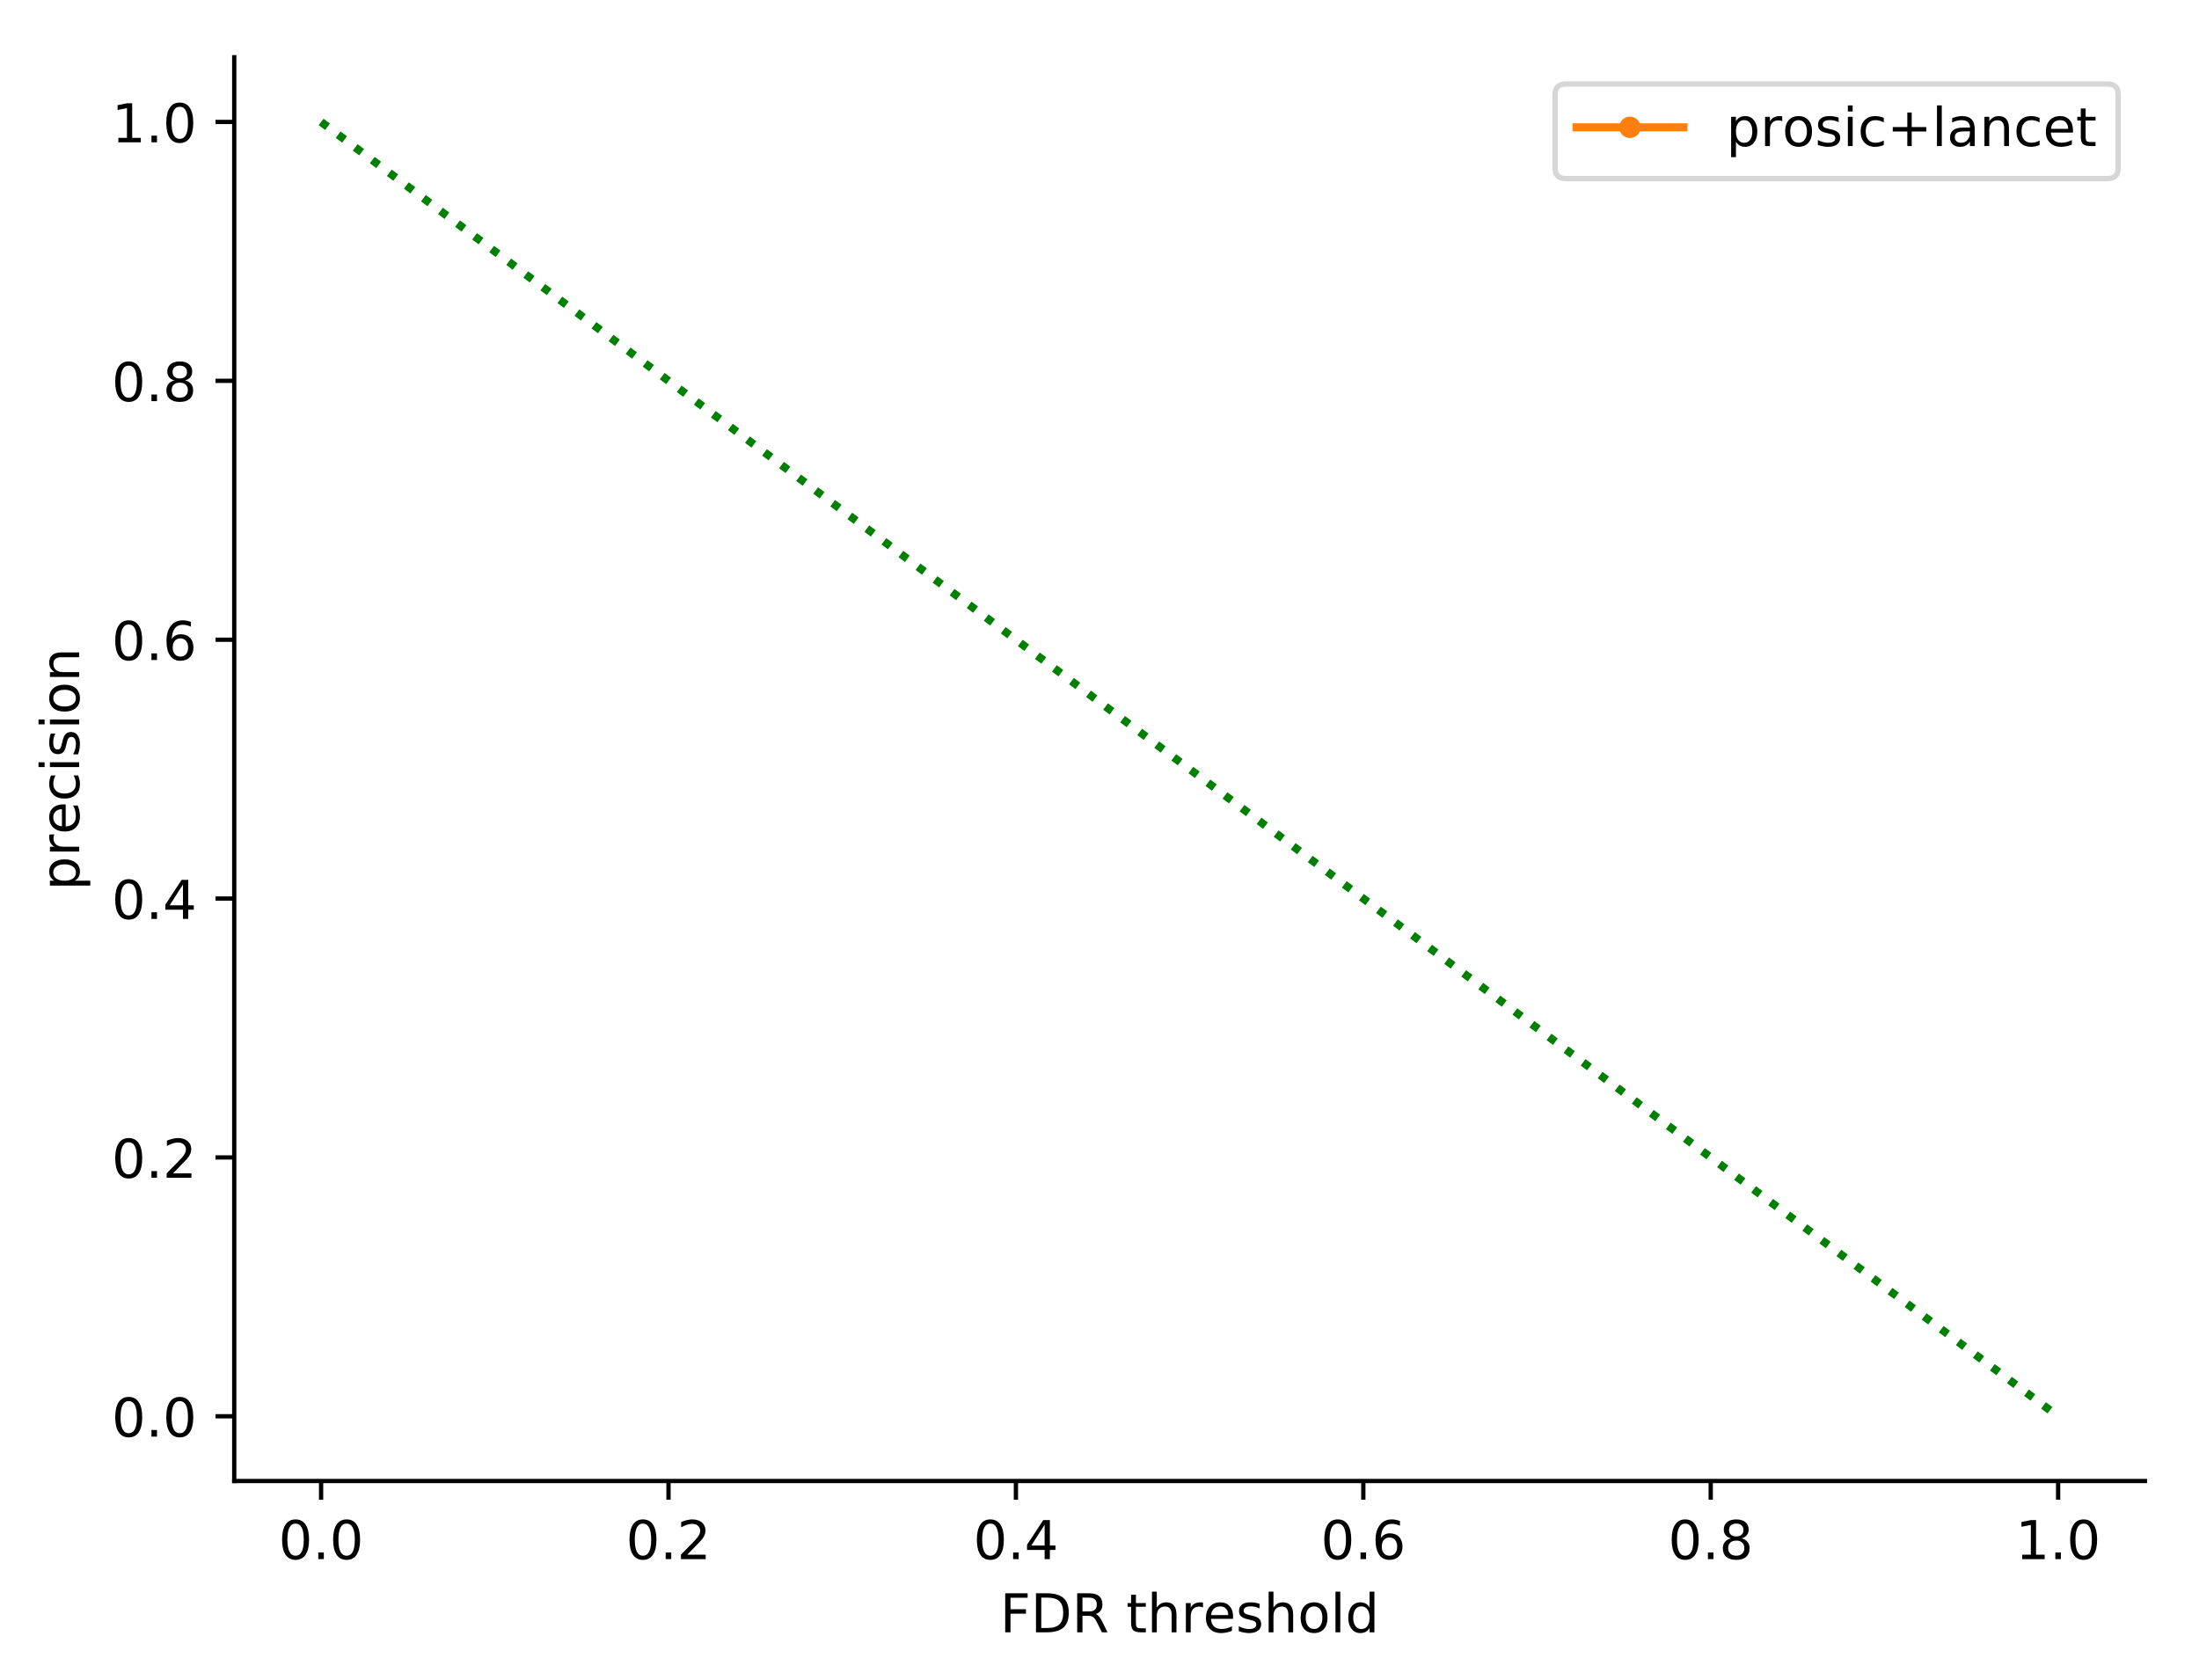
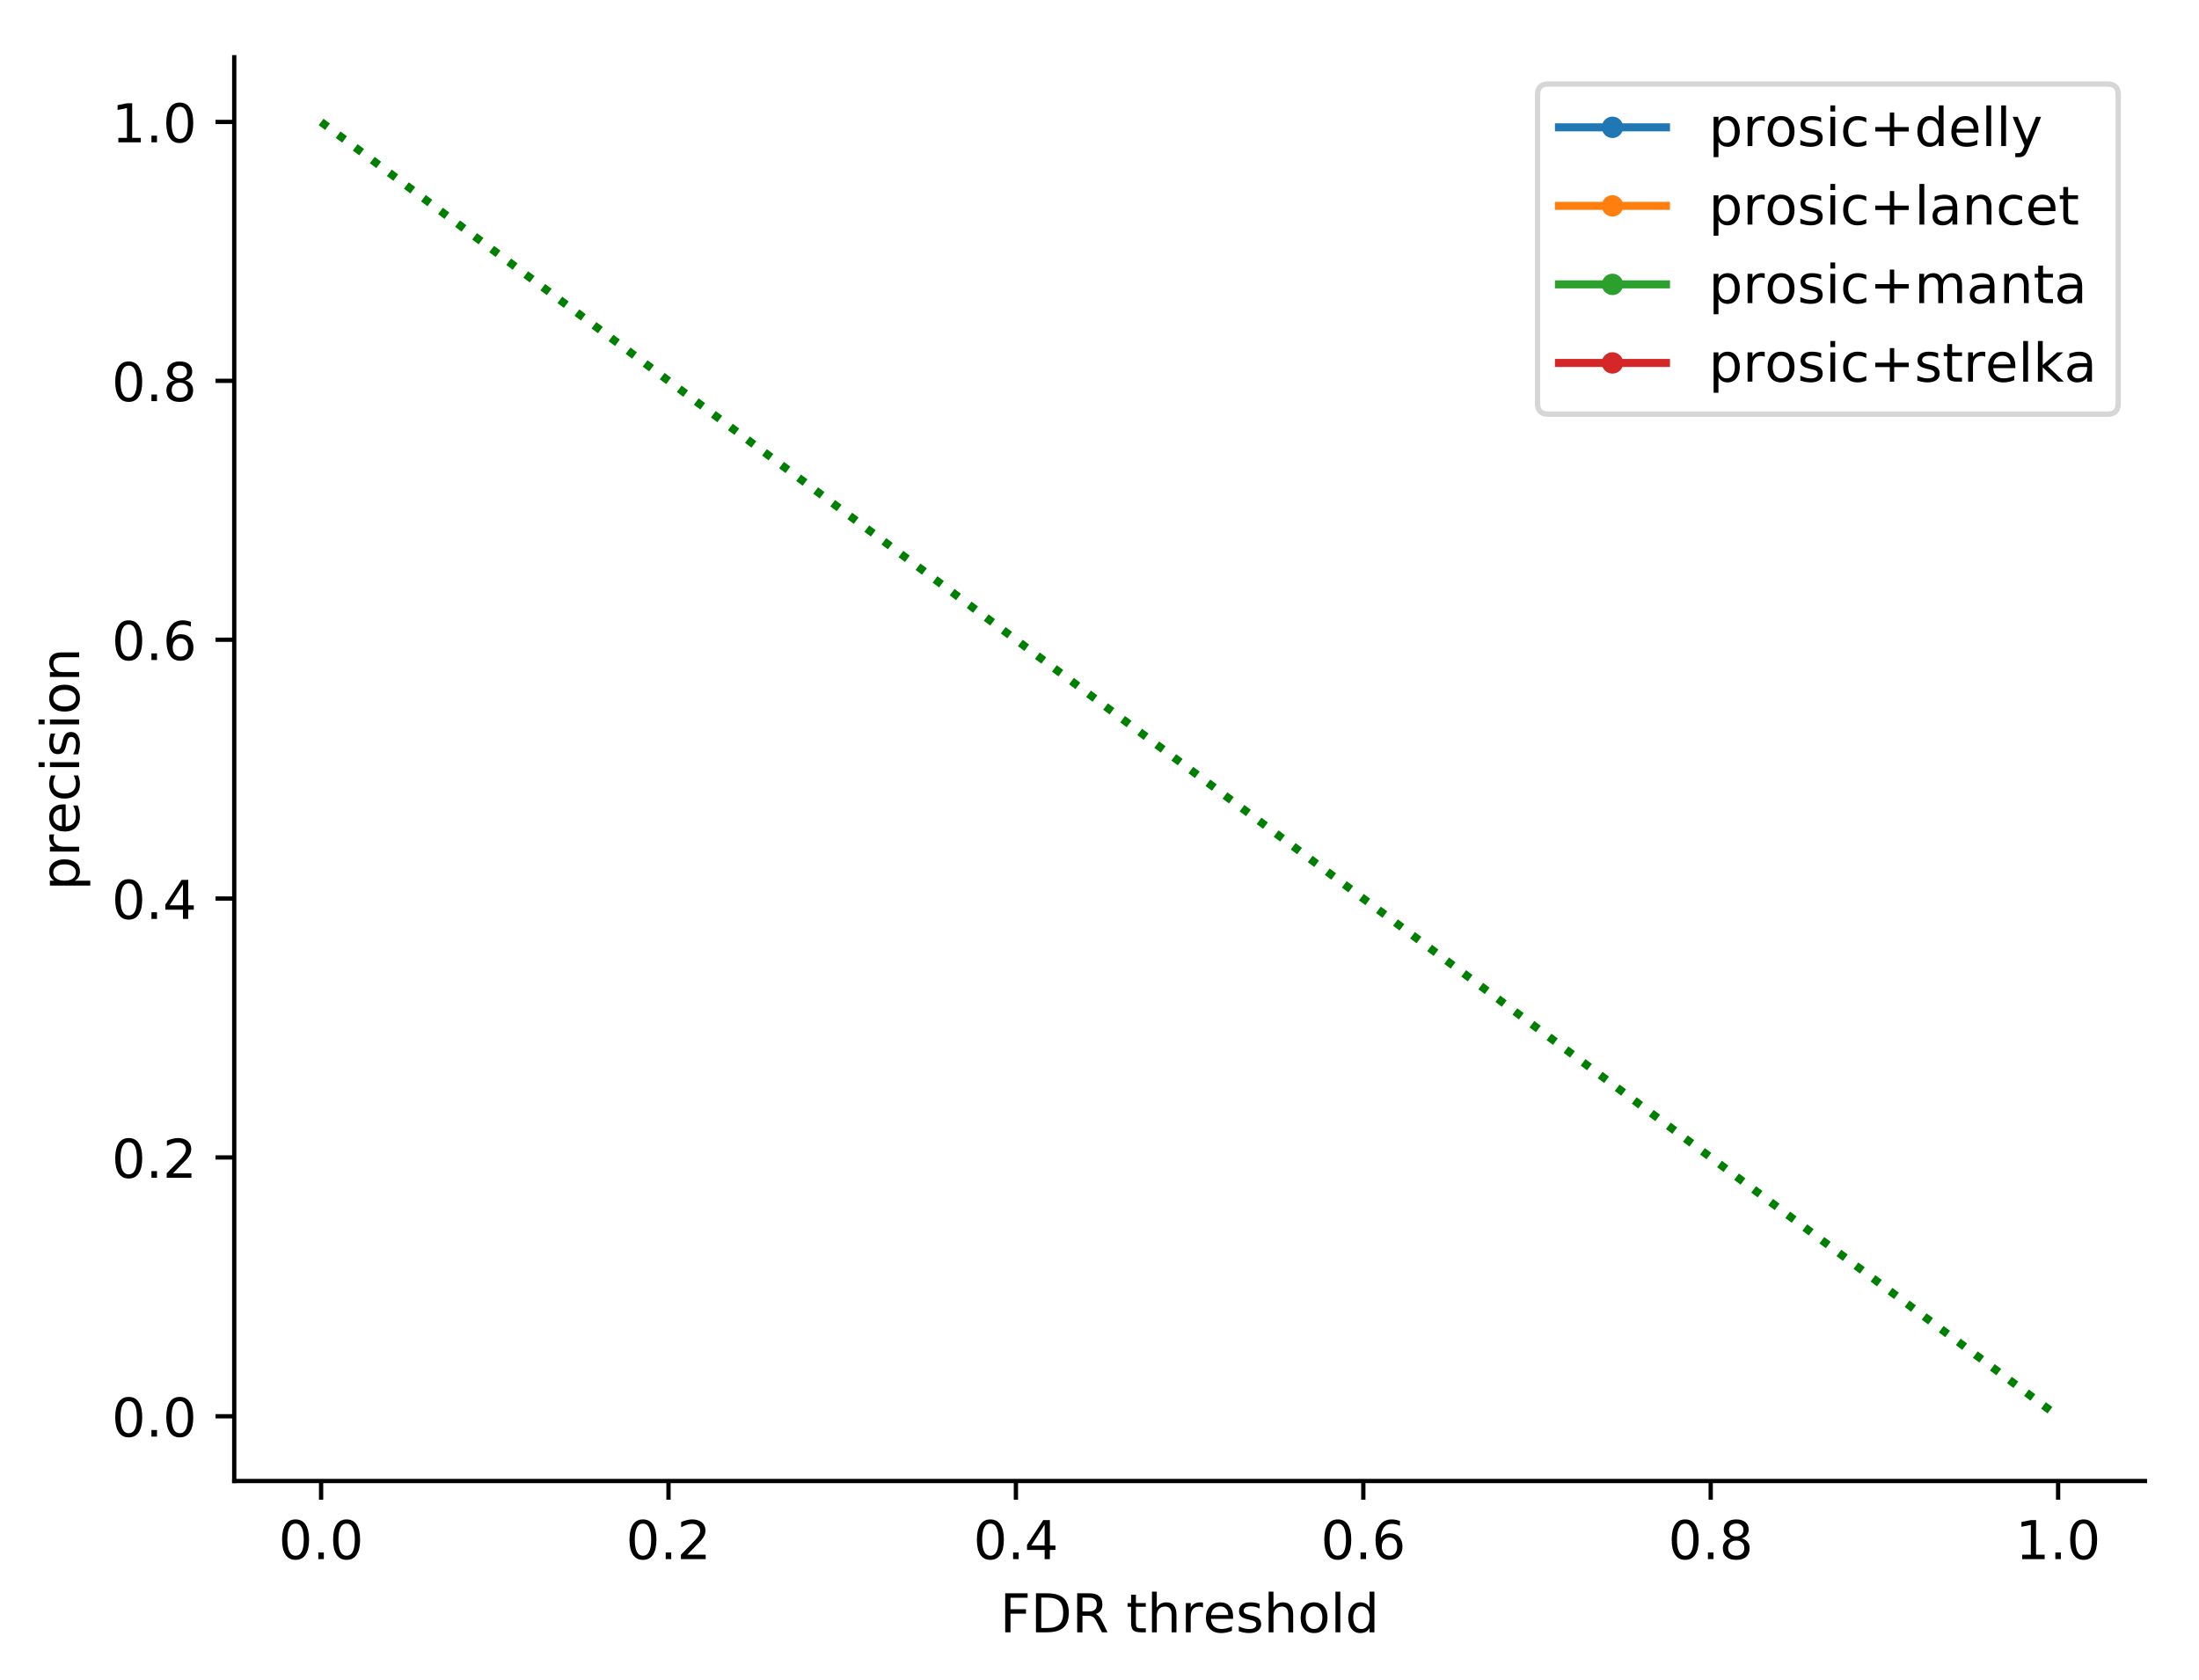
<svg xmlns="http://www.w3.org/2000/svg" xmlns:xlink="http://www.w3.org/1999/xlink" height="314pt" version="1.1" viewBox="0 0 411 314" width="411pt">
  <defs>
    <style type="text/css">
*{stroke-linecap:butt;stroke-linejoin:round;}
  </style>
  </defs>
  <g id="figure_1">
    <g id="patch_1">
      <path d="M 0 314.368  L 411.601 314.368  L 411.601 0  L 0 0  z " style="fill:#ffffff;" />
    </g>
    <g id="axes_1">
      <g id="patch_2">
        <path d="M 43.781 276.812  L 400.901 276.812  L 400.901 10.7  L 43.781 10.7  z " style="fill:#ffffff;" />
      </g>
      <g id="matplotlib.axis_1">
        <g id="xtick_1">
          <g id="line2d_1">
            <defs>
-               <path d="M 0 0  L 0 3.5  " id="m5f01ba1cd8" style="stroke:#000000;stroke-width:0.8;" />
-             </defs>
-             <g>
-               <use style="stroke:#000000;stroke-width:0.8;" x="60.014" xlink:href="#m5f01ba1cd8" y="276.812" />
+               <path d="M 0 0  L 0 3.5  " id="m1e2fd67220" style="stroke:#000000;stroke-width:0.8;" />
+             </defs>
+             <g>
+               <use style="stroke:#000000;stroke-width:0.8;" x="60.014" xlink:href="#m1e2fd67220" y="276.812" />
            </g>
          </g>
          <g id="text_1">
            <defs>
              <path d="M 31.781 66.406  Q 24.172 66.406 20.328 58.906  Q 16.5 51.422 16.5 36.375  Q 16.5 21.391 20.328 13.891  Q 24.172 6.391 31.781 6.391  Q 39.453 6.391 43.281 13.891  Q 47.125 21.391 47.125 36.375  Q 47.125 51.422 43.281 58.906  Q 39.453 66.406 31.781 66.406  z M 31.781 74.219  Q 44.047 74.219 50.516 64.516  Q 56.984 54.828 56.984 36.375  Q 56.984 17.969 50.516 8.266  Q 44.047 -1.422 31.781 -1.422  Q 19.531 -1.422 13.062 8.266  Q 6.594 17.969 6.594 36.375  Q 6.594 54.828 13.062 64.516  Q 19.531 74.219 31.781 74.219  z " id="DejaVuSans-30" />
              <path d="M 10.688 12.406  L 21 12.406  L 21 0  L 10.688 0  z " id="DejaVuSans-2e" />
            </defs>
            <g transform="translate(52.06242 291.4104)scale(0.1 -0.1)">
              <use xlink:href="#DejaVuSans-30" />
              <use x="63.623" xlink:href="#DejaVuSans-2e" />
              <use x="95.41" xlink:href="#DejaVuSans-30" />
            </g>
          </g>
        </g>
        <g id="xtick_2">
          <g id="line2d_2">
            <g>
-               <use style="stroke:#000000;stroke-width:0.8;" x="124.945" xlink:href="#m5f01ba1cd8" y="276.812" />
+               <use style="stroke:#000000;stroke-width:0.8;" x="124.945" xlink:href="#m1e2fd67220" y="276.812" />
            </g>
          </g>
          <g id="text_2">
            <defs>
              <path d="M 19.188 8.297  L 53.609 8.297  L 53.609 0  L 7.328 0  L 7.328 8.297  Q 12.938 14.109 22.625 23.891  Q 32.328 33.688 34.812 36.531  Q 39.547 41.844 41.422 45.531  Q 43.312 49.219 43.312 52.781  Q 43.312 58.594 39.234 62.25  Q 35.156 65.922 28.609 65.922  Q 23.969 65.922 18.812 64.312  Q 13.672 62.703 7.812 59.422  L 7.812 69.391  Q 13.766 71.781 18.938 73  Q 24.125 74.219 28.422 74.219  Q 39.75 74.219 46.484 68.547  Q 53.219 62.891 53.219 53.422  Q 53.219 48.922 51.531 44.891  Q 49.859 40.875 45.406 35.406  Q 44.188 33.984 37.641 27.219  Q 31.109 20.453 19.188 8.297  z " id="DejaVuSans-32" />
            </defs>
            <g transform="translate(116.9933 291.4104)scale(0.1 -0.1)">
              <use xlink:href="#DejaVuSans-30" />
              <use x="63.623" xlink:href="#DejaVuSans-2e" />
              <use x="95.41" xlink:href="#DejaVuSans-32" />
            </g>
          </g>
        </g>
        <g id="xtick_3">
          <g id="line2d_3">
            <g>
-               <use style="stroke:#000000;stroke-width:0.8;" x="189.876" xlink:href="#m5f01ba1cd8" y="276.812" />
+               <use style="stroke:#000000;stroke-width:0.8;" x="189.876" xlink:href="#m1e2fd67220" y="276.812" />
            </g>
          </g>
          <g id="text_3">
            <defs>
              <path d="M 37.797 64.312  L 12.891 25.391  L 37.797 25.391  z M 35.203 72.906  L 47.609 72.906  L 47.609 25.391  L 58.016 25.391  L 58.016 17.188  L 47.609 17.188  L 47.609 0  L 37.797 0  L 37.797 17.188  L 4.891 17.188  L 4.891 26.703  z " id="DejaVuSans-34" />
            </defs>
            <g transform="translate(181.9242 291.4104)scale(0.1 -0.1)">
              <use xlink:href="#DejaVuSans-30" />
              <use x="63.623" xlink:href="#DejaVuSans-2e" />
              <use x="95.41" xlink:href="#DejaVuSans-34" />
            </g>
          </g>
        </g>
        <g id="xtick_4">
          <g id="line2d_4">
            <g>
-               <use style="stroke:#000000;stroke-width:0.8;" x="254.807" xlink:href="#m5f01ba1cd8" y="276.812" />
+               <use style="stroke:#000000;stroke-width:0.8;" x="254.807" xlink:href="#m1e2fd67220" y="276.812" />
            </g>
          </g>
          <g id="text_4">
            <defs>
              <path d="M 33.016 40.375  Q 26.375 40.375 22.484 35.828  Q 18.609 31.297 18.609 23.391  Q 18.609 15.531 22.484 10.953  Q 26.375 6.391 33.016 6.391  Q 39.656 6.391 43.531 10.953  Q 47.406 15.531 47.406 23.391  Q 47.406 31.297 43.531 35.828  Q 39.656 40.375 33.016 40.375  z M 52.594 71.297  L 52.594 62.312  Q 48.875 64.062 45.094 64.984  Q 41.312 65.922 37.594 65.922  Q 27.828 65.922 22.672 59.328  Q 17.531 52.734 16.797 39.406  Q 19.672 43.656 24.016 45.922  Q 28.375 48.188 33.594 48.188  Q 44.578 48.188 50.953 41.516  Q 57.328 34.859 57.328 23.391  Q 57.328 12.156 50.688 5.359  Q 44.047 -1.422 33.016 -1.422  Q 20.359 -1.422 13.672 8.266  Q 6.984 17.969 6.984 36.375  Q 6.984 53.656 15.188 63.938  Q 23.391 74.219 37.203 74.219  Q 40.922 74.219 44.703 73.484  Q 48.484 72.75 52.594 71.297  z " id="DejaVuSans-36" />
            </defs>
            <g transform="translate(246.8551 291.4104)scale(0.1 -0.1)">
              <use xlink:href="#DejaVuSans-30" />
              <use x="63.623" xlink:href="#DejaVuSans-2e" />
              <use x="95.41" xlink:href="#DejaVuSans-36" />
            </g>
          </g>
        </g>
        <g id="xtick_5">
          <g id="line2d_5">
            <g>
-               <use style="stroke:#000000;stroke-width:0.8;" x="319.738" xlink:href="#m5f01ba1cd8" y="276.812" />
+               <use style="stroke:#000000;stroke-width:0.8;" x="319.738" xlink:href="#m1e2fd67220" y="276.812" />
            </g>
          </g>
          <g id="text_5">
            <defs>
              <path d="M 31.781 34.625  Q 24.75 34.625 20.719 30.859  Q 16.703 27.094 16.703 20.516  Q 16.703 13.922 20.719 10.156  Q 24.75 6.391 31.781 6.391  Q 38.812 6.391 42.859 10.172  Q 46.922 13.969 46.922 20.516  Q 46.922 27.094 42.891 30.859  Q 38.875 34.625 31.781 34.625  z M 21.922 38.812  Q 15.578 40.375 12.031 44.719  Q 8.5 49.078 8.5 55.328  Q 8.5 64.062 14.719 69.141  Q 20.953 74.219 31.781 74.219  Q 42.672 74.219 48.875 69.141  Q 55.078 64.062 55.078 55.328  Q 55.078 49.078 51.531 44.719  Q 48 40.375 41.703 38.812  Q 48.828 37.156 52.797 32.312  Q 56.781 27.484 56.781 20.516  Q 56.781 9.906 50.312 4.234  Q 43.844 -1.422 31.781 -1.422  Q 19.734 -1.422 13.25 4.234  Q 6.781 9.906 6.781 20.516  Q 6.781 27.484 10.781 32.312  Q 14.797 37.156 21.922 38.812  z M 18.312 54.391  Q 18.312 48.734 21.844 45.562  Q 25.391 42.391 31.781 42.391  Q 38.141 42.391 41.719 45.562  Q 45.312 48.734 45.312 54.391  Q 45.312 60.062 41.719 63.234  Q 38.141 66.406 31.781 66.406  Q 25.391 66.406 21.844 63.234  Q 18.312 60.062 18.312 54.391  z " id="DejaVuSans-38" />
            </defs>
            <g transform="translate(311.7861 291.4104)scale(0.1 -0.1)">
              <use xlink:href="#DejaVuSans-30" />
              <use x="63.623" xlink:href="#DejaVuSans-2e" />
              <use x="95.41" xlink:href="#DejaVuSans-38" />
            </g>
          </g>
        </g>
        <g id="xtick_6">
          <g id="line2d_6">
            <g>
-               <use style="stroke:#000000;stroke-width:0.8;" x="384.669" xlink:href="#m5f01ba1cd8" y="276.812" />
+               <use style="stroke:#000000;stroke-width:0.8;" x="384.669" xlink:href="#m1e2fd67220" y="276.812" />
            </g>
          </g>
          <g id="text_6">
            <defs>
              <path d="M 12.406 8.297  L 28.516 8.297  L 28.516 63.922  L 10.984 60.406  L 10.984 69.391  L 28.422 72.906  L 38.281 72.906  L 38.281 8.297  L 54.391 8.297  L 54.391 0  L 12.406 0  z " id="DejaVuSans-31" />
            </defs>
            <g transform="translate(376.717 291.4104)scale(0.1 -0.1)">
              <use xlink:href="#DejaVuSans-31" />
              <use x="63.623" xlink:href="#DejaVuSans-2e" />
              <use x="95.41" xlink:href="#DejaVuSans-30" />
            </g>
          </g>
        </g>
        <g id="text_7">
          <defs>
            <path d="M 9.812 72.906  L 51.703 72.906  L 51.703 64.594  L 19.672 64.594  L 19.672 43.109  L 48.578 43.109  L 48.578 34.812  L 19.672 34.812  L 19.672 0  L 9.812 0  z " id="DejaVuSans-46" />
            <path d="M 19.672 64.797  L 19.672 8.109  L 31.594 8.109  Q 46.688 8.109 53.688 14.938  Q 60.688 21.781 60.688 36.531  Q 60.688 51.172 53.688 57.984  Q 46.688 64.797 31.594 64.797  z M 9.812 72.906  L 30.078 72.906  Q 51.266 72.906 61.172 64.094  Q 71.094 55.281 71.094 36.531  Q 71.094 17.672 61.125 8.828  Q 51.172 0 30.078 0  L 9.812 0  z " id="DejaVuSans-44" />
            <path d="M 44.391 34.188  Q 47.562 33.109 50.562 29.594  Q 53.562 26.078 56.594 19.922  L 66.609 0  L 56 0  L 46.688 18.703  Q 43.062 26.031 39.672 28.422  Q 36.281 30.812 30.422 30.812  L 19.672 30.812  L 19.672 0  L 9.812 0  L 9.812 72.906  L 32.078 72.906  Q 44.578 72.906 50.734 67.672  Q 56.891 62.453 56.891 51.906  Q 56.891 45.016 53.688 40.469  Q 50.484 35.938 44.391 34.188  z M 19.672 64.797  L 19.672 38.922  L 32.078 38.922  Q 39.203 38.922 42.844 42.219  Q 46.484 45.516 46.484 51.906  Q 46.484 58.297 42.844 61.547  Q 39.203 64.797 32.078 64.797  z " id="DejaVuSans-52" />
            <path id="DejaVuSans-20" />
            <path d="M 18.312 70.219  L 18.312 54.688  L 36.812 54.688  L 36.812 47.703  L 18.312 47.703  L 18.312 18.016  Q 18.312 11.328 20.141 9.422  Q 21.969 7.516 27.594 7.516  L 36.812 7.516  L 36.812 0  L 27.594 0  Q 17.188 0 13.234 3.875  Q 9.281 7.766 9.281 18.016  L 9.281 47.703  L 2.688 47.703  L 2.688 54.688  L 9.281 54.688  L 9.281 70.219  z " id="DejaVuSans-74" />
            <path d="M 54.891 33.016  L 54.891 0  L 45.906 0  L 45.906 32.719  Q 45.906 40.484 42.875 44.328  Q 39.844 48.188 33.797 48.188  Q 26.516 48.188 22.312 43.547  Q 18.109 38.922 18.109 30.906  L 18.109 0  L 9.078 0  L 9.078 75.984  L 18.109 75.984  L 18.109 46.188  Q 21.344 51.125 25.703 53.562  Q 30.078 56 35.797 56  Q 45.219 56 50.047 50.172  Q 54.891 44.344 54.891 33.016  z " id="DejaVuSans-68" />
            <path d="M 41.109 46.297  Q 39.594 47.172 37.812 47.578  Q 36.031 48 33.891 48  Q 26.266 48 22.188 43.047  Q 18.109 38.094 18.109 28.812  L 18.109 0  L 9.078 0  L 9.078 54.688  L 18.109 54.688  L 18.109 46.188  Q 20.953 51.172 25.484 53.578  Q 30.031 56 36.531 56  Q 37.453 56 38.578 55.875  Q 39.703 55.766 41.062 55.516  z " id="DejaVuSans-72" />
            <path d="M 56.203 29.594  L 56.203 25.203  L 14.891 25.203  Q 15.484 15.922 20.484 11.062  Q 25.484 6.203 34.422 6.203  Q 39.594 6.203 44.453 7.469  Q 49.312 8.734 54.109 11.281  L 54.109 2.781  Q 49.266 0.734 44.188 -0.344  Q 39.109 -1.422 33.891 -1.422  Q 20.797 -1.422 13.156 6.188  Q 5.516 13.812 5.516 26.812  Q 5.516 40.234 12.766 48.109  Q 20.016 56 32.328 56  Q 43.359 56 49.781 48.891  Q 56.203 41.797 56.203 29.594  z M 47.219 32.234  Q 47.125 39.594 43.094 43.984  Q 39.062 48.391 32.422 48.391  Q 24.906 48.391 20.391 44.141  Q 15.875 39.891 15.188 32.172  z " id="DejaVuSans-65" />
            <path d="M 44.281 53.078  L 44.281 44.578  Q 40.484 46.531 36.375 47.5  Q 32.281 48.484 27.875 48.484  Q 21.188 48.484 17.844 46.438  Q 14.5 44.391 14.5 40.281  Q 14.5 37.156 16.891 35.375  Q 19.281 33.594 26.516 31.984  L 29.594 31.297  Q 39.156 29.25 43.188 25.516  Q 47.219 21.781 47.219 15.094  Q 47.219 7.469 41.188 3.016  Q 35.156 -1.422 24.609 -1.422  Q 20.219 -1.422 15.453 -0.562  Q 10.688 0.297 5.422 2  L 5.422 11.281  Q 10.406 8.688 15.234 7.391  Q 20.062 6.109 24.812 6.109  Q 31.156 6.109 34.562 8.281  Q 37.984 10.453 37.984 14.406  Q 37.984 18.062 35.516 20.016  Q 33.062 21.969 24.703 23.781  L 21.578 24.516  Q 13.234 26.266 9.516 29.906  Q 5.812 33.547 5.812 39.891  Q 5.812 47.609 11.281 51.797  Q 16.75 56 26.812 56  Q 31.781 56 36.172 55.266  Q 40.578 54.547 44.281 53.078  z " id="DejaVuSans-73" />
            <path d="M 30.609 48.391  Q 23.391 48.391 19.188 42.75  Q 14.984 37.109 14.984 27.297  Q 14.984 17.484 19.156 11.844  Q 23.344 6.203 30.609 6.203  Q 37.797 6.203 41.984 11.859  Q 46.188 17.531 46.188 27.297  Q 46.188 37.016 41.984 42.703  Q 37.797 48.391 30.609 48.391  z M 30.609 56  Q 42.328 56 49.016 48.375  Q 55.719 40.766 55.719 27.297  Q 55.719 13.875 49.016 6.219  Q 42.328 -1.422 30.609 -1.422  Q 18.844 -1.422 12.172 6.219  Q 5.516 13.875 5.516 27.297  Q 5.516 40.766 12.172 48.375  Q 18.844 56 30.609 56  z " id="DejaVuSans-6f" />
            <path d="M 9.422 75.984  L 18.406 75.984  L 18.406 0  L 9.422 0  z " id="DejaVuSans-6c" />
            <path d="M 45.406 46.391  L 45.406 75.984  L 54.391 75.984  L 54.391 0  L 45.406 0  L 45.406 8.203  Q 42.578 3.328 38.25 0.953  Q 33.938 -1.422 27.875 -1.422  Q 17.969 -1.422 11.734 6.484  Q 5.516 14.406 5.516 27.297  Q 5.516 40.188 11.734 48.094  Q 17.969 56 27.875 56  Q 33.938 56 38.25 53.625  Q 42.578 51.266 45.406 46.391  z M 14.797 27.297  Q 14.797 17.391 18.875 11.75  Q 22.953 6.109 30.078 6.109  Q 37.203 6.109 41.297 11.75  Q 45.406 17.391 45.406 27.297  Q 45.406 37.203 41.297 42.844  Q 37.203 48.484 30.078 48.484  Q 22.953 48.484 18.875 42.844  Q 14.797 37.203 14.797 27.297  z " id="DejaVuSans-64" />
          </defs>
          <g transform="translate(186.8967 305.0886)scale(0.1 -0.1)">
            <use xlink:href="#DejaVuSans-46" />
            <use x="57.52" xlink:href="#DejaVuSans-44" />
            <use x="134.521" xlink:href="#DejaVuSans-52" />
            <use x="204.004" xlink:href="#DejaVuSans-20" />
            <use x="235.791" xlink:href="#DejaVuSans-74" />
            <use x="275" xlink:href="#DejaVuSans-68" />
            <use x="338.379" xlink:href="#DejaVuSans-72" />
            <use x="379.461" xlink:href="#DejaVuSans-65" />
            <use x="440.984" xlink:href="#DejaVuSans-73" />
            <use x="493.084" xlink:href="#DejaVuSans-68" />
            <use x="556.463" xlink:href="#DejaVuSans-6f" />
            <use x="617.645" xlink:href="#DejaVuSans-6c" />
            <use x="645.428" xlink:href="#DejaVuSans-64" />
          </g>
        </g>
      </g>
      <g id="matplotlib.axis_2">
        <g id="ytick_1">
          <g id="line2d_7">
            <defs>
-               <path d="M 0 0  L -3.5 0  " id="m622c4360fa" style="stroke:#000000;stroke-width:0.8;" />
-             </defs>
-             <g>
-               <use style="stroke:#000000;stroke-width:0.8;" x="43.781" xlink:href="#m622c4360fa" y="264.716" />
+               <path d="M 0 0  L -3.5 0  " id="m370f822bc1" style="stroke:#000000;stroke-width:0.8;" />
+             </defs>
+             <g>
+               <use style="stroke:#000000;stroke-width:0.8;" x="43.781" xlink:href="#m370f822bc1" y="264.716" />
            </g>
          </g>
          <g id="text_8">
            <g transform="translate(20.87813 268.5152)scale(0.1 -0.1)">
              <use xlink:href="#DejaVuSans-30" />
              <use x="63.623" xlink:href="#DejaVuSans-2e" />
              <use x="95.41" xlink:href="#DejaVuSans-30" />
            </g>
          </g>
        </g>
        <g id="ytick_2">
          <g id="line2d_8">
            <g>
-               <use style="stroke:#000000;stroke-width:0.8;" x="43.781" xlink:href="#m622c4360fa" y="216.332" />
+               <use style="stroke:#000000;stroke-width:0.8;" x="43.781" xlink:href="#m370f822bc1" y="216.332" />
            </g>
          </g>
          <g id="text_9">
            <g transform="translate(20.87813 220.1312)scale(0.1 -0.1)">
              <use xlink:href="#DejaVuSans-30" />
              <use x="63.623" xlink:href="#DejaVuSans-2e" />
              <use x="95.41" xlink:href="#DejaVuSans-32" />
            </g>
          </g>
        </g>
        <g id="ytick_3">
          <g id="line2d_9">
            <g>
-               <use style="stroke:#000000;stroke-width:0.8;" x="43.781" xlink:href="#m622c4360fa" y="167.948" />
+               <use style="stroke:#000000;stroke-width:0.8;" x="43.781" xlink:href="#m370f822bc1" y="167.948" />
            </g>
          </g>
          <g id="text_10">
            <g transform="translate(20.87813 171.7472)scale(0.1 -0.1)">
              <use xlink:href="#DejaVuSans-30" />
              <use x="63.623" xlink:href="#DejaVuSans-2e" />
              <use x="95.41" xlink:href="#DejaVuSans-34" />
            </g>
          </g>
        </g>
        <g id="ytick_4">
          <g id="line2d_10">
            <g>
-               <use style="stroke:#000000;stroke-width:0.8;" x="43.781" xlink:href="#m622c4360fa" y="119.564" />
+               <use style="stroke:#000000;stroke-width:0.8;" x="43.781" xlink:href="#m370f822bc1" y="119.564" />
            </g>
          </g>
          <g id="text_11">
            <g transform="translate(20.87813 123.3632)scale(0.1 -0.1)">
              <use xlink:href="#DejaVuSans-30" />
              <use x="63.623" xlink:href="#DejaVuSans-2e" />
              <use x="95.41" xlink:href="#DejaVuSans-36" />
            </g>
          </g>
        </g>
        <g id="ytick_5">
          <g id="line2d_11">
            <g>
-               <use style="stroke:#000000;stroke-width:0.8;" x="43.781" xlink:href="#m622c4360fa" y="71.18" />
+               <use style="stroke:#000000;stroke-width:0.8;" x="43.781" xlink:href="#m370f822bc1" y="71.18" />
            </g>
          </g>
          <g id="text_12">
            <g transform="translate(20.87813 74.97922)scale(0.1 -0.1)">
              <use xlink:href="#DejaVuSans-30" />
              <use x="63.623" xlink:href="#DejaVuSans-2e" />
              <use x="95.41" xlink:href="#DejaVuSans-38" />
            </g>
          </g>
        </g>
        <g id="ytick_6">
          <g id="line2d_12">
            <g>
-               <use style="stroke:#000000;stroke-width:0.8;" x="43.781" xlink:href="#m622c4360fa" y="22.796" />
+               <use style="stroke:#000000;stroke-width:0.8;" x="43.781" xlink:href="#m370f822bc1" y="22.796" />
            </g>
          </g>
          <g id="text_13">
            <g transform="translate(20.87813 26.59522)scale(0.1 -0.1)">
              <use xlink:href="#DejaVuSans-31" />
              <use x="63.623" xlink:href="#DejaVuSans-2e" />
              <use x="95.41" xlink:href="#DejaVuSans-30" />
            </g>
          </g>
        </g>
        <g id="text_14">
          <defs>
            <path d="M 18.109 8.203  L 18.109 -20.797  L 9.078 -20.797  L 9.078 54.688  L 18.109 54.688  L 18.109 46.391  Q 20.953 51.266 25.266 53.625  Q 29.594 56 35.594 56  Q 45.562 56 51.781 48.094  Q 58.016 40.188 58.016 27.297  Q 58.016 14.406 51.781 6.484  Q 45.562 -1.422 35.594 -1.422  Q 29.594 -1.422 25.266 0.953  Q 20.953 3.328 18.109 8.203  z M 48.688 27.297  Q 48.688 37.203 44.609 42.844  Q 40.531 48.484 33.406 48.484  Q 26.266 48.484 22.188 42.844  Q 18.109 37.203 18.109 27.297  Q 18.109 17.391 22.188 11.75  Q 26.266 6.109 33.406 6.109  Q 40.531 6.109 44.609 11.75  Q 48.688 17.391 48.688 27.297  z " id="DejaVuSans-70" />
            <path d="M 48.781 52.594  L 48.781 44.188  Q 44.969 46.297 41.141 47.344  Q 37.312 48.391 33.406 48.391  Q 24.656 48.391 19.812 42.844  Q 14.984 37.312 14.984 27.297  Q 14.984 17.281 19.812 11.734  Q 24.656 6.203 33.406 6.203  Q 37.312 6.203 41.141 7.25  Q 44.969 8.297 48.781 10.406  L 48.781 2.094  Q 45.016 0.344 40.984 -0.531  Q 36.969 -1.422 32.422 -1.422  Q 20.062 -1.422 12.781 6.344  Q 5.516 14.109 5.516 27.297  Q 5.516 40.672 12.859 48.328  Q 20.219 56 33.016 56  Q 37.156 56 41.109 55.141  Q 45.062 54.297 48.781 52.594  z " id="DejaVuSans-63" />
            <path d="M 9.422 54.688  L 18.406 54.688  L 18.406 0  L 9.422 0  z M 9.422 75.984  L 18.406 75.984  L 18.406 64.594  L 9.422 64.594  z " id="DejaVuSans-69" />
            <path d="M 54.891 33.016  L 54.891 0  L 45.906 0  L 45.906 32.719  Q 45.906 40.484 42.875 44.328  Q 39.844 48.188 33.797 48.188  Q 26.516 48.188 22.312 43.547  Q 18.109 38.922 18.109 30.906  L 18.109 0  L 9.078 0  L 9.078 54.688  L 18.109 54.688  L 18.109 46.188  Q 21.344 51.125 25.703 53.562  Q 30.078 56 35.797 56  Q 45.219 56 50.047 50.172  Q 54.891 44.344 54.891 33.016  z " id="DejaVuSans-6e" />
          </defs>
          <g transform="translate(14.79844 166.4208)rotate(-90)scale(0.1 -0.1)">
            <use xlink:href="#DejaVuSans-70" />
            <use x="63.477" xlink:href="#DejaVuSans-72" />
            <use x="104.559" xlink:href="#DejaVuSans-65" />
            <use x="166.082" xlink:href="#DejaVuSans-63" />
            <use x="221.062" xlink:href="#DejaVuSans-69" />
            <use x="248.846" xlink:href="#DejaVuSans-73" />
            <use x="300.945" xlink:href="#DejaVuSans-69" />
            <use x="328.729" xlink:href="#DejaVuSans-6f" />
            <use x="389.91" xlink:href="#DejaVuSans-6e" />
          </g>
        </g>
      </g>
      <g id="line2d_13" />
-       <g id="line2d_14">
-         <path clip-path="url(#pd4cf789ef6)" d="M 60.014 22.796  L 384.669 264.716  " style="fill:none;stroke:#008000;stroke-dasharray:1.5,2.475;stroke-dashoffset:0;stroke-width:1.5;" />
+       <g id="line2d_14" />
+       <g id="line2d_15" />
+       <g id="line2d_16" />
+       <g id="line2d_17" />
+       <g id="line2d_18" />
+       <g id="line2d_19" />
+       <g id="line2d_20" />
+       <g id="line2d_21" />
+       <g id="line2d_22" />
+       <g id="line2d_23" />
+       <g id="line2d_24" />
+       <g id="line2d_25" />
+       <g id="line2d_26" />
+       <g id="line2d_27" />
+       <g id="line2d_28" />
+       <g id="line2d_29" />
+       <g id="line2d_30" />
+       <g id="line2d_31" />
+       <g id="line2d_32" />
+       <g id="line2d_33" />
+       <g id="line2d_34" />
+       <g id="line2d_35" />
+       <g id="line2d_36" />
+       <g id="line2d_37" />
+       <g id="line2d_38" />
+       <g id="line2d_39" />
+       <g id="line2d_40" />
+       <g id="line2d_41" />
+       <g id="line2d_42" />
+       <g id="line2d_43" />
+       <g id="line2d_44" />
+       <g id="line2d_45" />
+       <g id="line2d_46" />
+       <g id="line2d_47" />
+       <g id="line2d_48" />
+       <g id="line2d_49" />
+       <g id="line2d_50" />
+       <g id="line2d_51" />
+       <g id="line2d_52" />
+       <g id="line2d_53" />
+       <g id="line2d_54" />
+       <g id="line2d_55" />
+       <g id="line2d_56" />
+       <g id="line2d_57" />
+       <g id="line2d_58" />
+       <g id="line2d_59" />
+       <g id="line2d_60" />
+       <g id="line2d_61" />
+       <g id="line2d_62" />
+       <g id="line2d_63" />
+       <g id="line2d_64" />
+       <g id="line2d_65" />
+       <g id="line2d_66" />
+       <g id="line2d_67" />
+       <g id="line2d_68" />
+       <g id="line2d_69">
+         <path clip-path="url(#p0e906e00b4)" d="M 60.014 22.796  L 384.669 264.716  " style="fill:none;stroke:#008000;stroke-dasharray:1.5,2.475;stroke-dashoffset:0;stroke-width:1.5;" />
      </g>
      <g id="patch_3">
        <path d="M 43.781 276.812  L 43.781 10.7  " style="fill:none;stroke:#000000;stroke-linecap:square;stroke-linejoin:miter;stroke-width:0.8;" />
      </g>
      <g id="patch_4">
        <path d="M 43.781 276.812  L 400.901 276.812  " style="fill:none;stroke:#000000;stroke-linecap:square;stroke-linejoin:miter;stroke-width:0.8;" />
      </g>
      <g id="legend_1">
        <g id="patch_5">
-           <path d="M 292.645 33.378  L 393.901 33.378  Q 395.901 33.378 395.901 31.378  L 395.901 17.7  Q 395.901 15.7 393.901 15.7  L 292.645 15.7  Q 290.645 15.7 290.645 17.7  L 290.645 31.378  Q 290.645 33.378 292.645 33.378  z " style="fill:#ffffff;opacity:0.8;stroke:#cccccc;stroke-linejoin:miter;" />
-         </g>
-         <g id="line2d_15">
-           <path d="M 294.645 23.798  L 314.645 23.798  " style="fill:none;stroke:#ff7f0e;stroke-linecap:square;stroke-width:1.5;" />
-         </g>
-         <g id="line2d_16">
-           <defs>
-             <path d="M 0 1.5  C 0.398 1.5 0.779 1.342 1.061 1.061  C 1.342 0.779 1.5 0.398 1.5 0  C 1.5 -0.398 1.342 -0.779 1.061 -1.061  C 0.779 -1.342 0.398 -1.5 0 -1.5  C -0.398 -1.5 -0.779 -1.342 -1.061 -1.061  C -1.342 -0.779 -1.5 -0.398 -1.5 0  C -1.5 0.398 -1.342 0.779 -1.061 1.061  C -0.779 1.342 -0.398 1.5 0 1.5  z " id="medba808fe4" style="stroke:#ff7f0e;" />
+           <path d="M 289.375 77.412  L 393.901 77.412  Q 395.901 77.412 395.901 75.412  L 395.901 17.7  Q 395.901 15.7 393.901 15.7  L 289.375 15.7  Q 287.375 15.7 287.375 17.7  L 287.375 75.412  Q 287.375 77.412 289.375 77.412  z " style="fill:#ffffff;opacity:0.8;stroke:#cccccc;stroke-linejoin:miter;" />
+         </g>
+         <g id="line2d_70">
+           <path d="M 291.375 23.798  L 311.375 23.798  " style="fill:none;stroke:#1f77b4;stroke-linecap:square;stroke-width:1.5;" />
+         </g>
+         <g id="line2d_71">
+           <defs>
+             <path d="M 0 1.5  C 0.398 1.5 0.779 1.342 1.061 1.061  C 1.342 0.779 1.5 0.398 1.5 0  C 1.5 -0.398 1.342 -0.779 1.061 -1.061  C 0.779 -1.342 0.398 -1.5 0 -1.5  C -0.398 -1.5 -0.779 -1.342 -1.061 -1.061  C -1.342 -0.779 -1.5 -0.398 -1.5 0  C -1.5 0.398 -1.342 0.779 -1.061 1.061  C -0.779 1.342 -0.398 1.5 0 1.5  z " id="md5328d5452" style="stroke:#1f77b4;" />
          </defs>
          <g>
-             <use style="fill:#ff7f0e;stroke:#ff7f0e;" x="304.645" xlink:href="#medba808fe4" y="23.798" />
+             <use style="fill:#1f77b4;stroke:#1f77b4;" x="301.375" xlink:href="#md5328d5452" y="23.798" />
          </g>
        </g>
        <g id="text_15">
          <defs>
            <path d="M 46 62.703  L 46 35.5  L 73.188 35.5  L 73.188 27.203  L 46 27.203  L 46 0  L 37.797 0  L 37.797 27.203  L 10.594 27.203  L 10.594 35.5  L 37.797 35.5  L 37.797 62.703  z " id="DejaVuSans-2b" />
+             <path d="M 32.172 -5.078  Q 28.375 -14.844 24.75 -17.812  Q 21.141 -20.797 15.094 -20.797  L 7.906 -20.797  L 7.906 -13.281  L 13.188 -13.281  Q 16.891 -13.281 18.938 -11.516  Q 21 -9.766 23.484 -3.219  L 25.094 0.875  L 2.984 54.688  L 12.5 54.688  L 29.594 11.922  L 46.688 54.688  L 56.203 54.688  z " id="DejaVuSans-79" />
+           </defs>
+           <g transform="translate(319.3747 27.29844)scale(0.1 -0.1)">
+             <use xlink:href="#DejaVuSans-70" />
+             <use x="63.477" xlink:href="#DejaVuSans-72" />
+             <use x="104.559" xlink:href="#DejaVuSans-6f" />
+             <use x="165.74" xlink:href="#DejaVuSans-73" />
+             <use x="217.84" xlink:href="#DejaVuSans-69" />
+             <use x="245.623" xlink:href="#DejaVuSans-63" />
+             <use x="300.604" xlink:href="#DejaVuSans-2b" />
+             <use x="384.393" xlink:href="#DejaVuSans-64" />
+             <use x="447.869" xlink:href="#DejaVuSans-65" />
+             <use x="509.393" xlink:href="#DejaVuSans-6c" />
+             <use x="537.176" xlink:href="#DejaVuSans-6c" />
+             <use x="564.959" xlink:href="#DejaVuSans-79" />
+           </g>
+         </g>
+         <g id="line2d_72">
+           <path d="M 291.375 38.477  L 311.375 38.477  " style="fill:none;stroke:#ff7f0e;stroke-linecap:square;stroke-width:1.5;" />
+         </g>
+         <g id="line2d_73">
+           <defs>
+             <path d="M 0 1.5  C 0.398 1.5 0.779 1.342 1.061 1.061  C 1.342 0.779 1.5 0.398 1.5 0  C 1.5 -0.398 1.342 -0.779 1.061 -1.061  C 0.779 -1.342 0.398 -1.5 0 -1.5  C -0.398 -1.5 -0.779 -1.342 -1.061 -1.061  C -1.342 -0.779 -1.5 -0.398 -1.5 0  C -1.5 0.398 -1.342 0.779 -1.061 1.061  C -0.779 1.342 -0.398 1.5 0 1.5  z " id="ma9bbf8cba1" style="stroke:#ff7f0e;" />
+           </defs>
+           <g>
+             <use style="fill:#ff7f0e;stroke:#ff7f0e;" x="301.375" xlink:href="#ma9bbf8cba1" y="38.477" />
+           </g>
+         </g>
+         <g id="text_16">
+           <defs>
            <path d="M 34.281 27.484  Q 23.391 27.484 19.188 25  Q 14.984 22.516 14.984 16.5  Q 14.984 11.719 18.141 8.906  Q 21.297 6.109 26.703 6.109  Q 34.188 6.109 38.703 11.406  Q 43.219 16.703 43.219 25.484  L 43.219 27.484  z M 52.203 31.203  L 52.203 0  L 43.219 0  L 43.219 8.297  Q 40.141 3.328 35.547 0.953  Q 30.953 -1.422 24.312 -1.422  Q 15.922 -1.422 10.953 3.297  Q 6 8.016 6 15.922  Q 6 25.141 12.172 29.828  Q 18.359 34.516 30.609 34.516  L 43.219 34.516  L 43.219 35.406  Q 43.219 41.609 39.141 45  Q 35.062 48.391 27.688 48.391  Q 23 48.391 18.547 47.266  Q 14.109 46.141 10.016 43.891  L 10.016 52.203  Q 14.938 54.109 19.578 55.047  Q 24.219 56 28.609 56  Q 40.484 56 46.344 49.844  Q 52.203 43.703 52.203 31.203  z " id="DejaVuSans-61" />
          </defs>
-           <g transform="translate(322.645 27.29844)scale(0.1 -0.1)">
+           <g transform="translate(319.3747 41.97656)scale(0.1 -0.1)">
            <use xlink:href="#DejaVuSans-70" />
            <use x="63.477" xlink:href="#DejaVuSans-72" />
            <use x="104.559" xlink:href="#DejaVuSans-6f" />
            <use x="165.74" xlink:href="#DejaVuSans-73" />
            <use x="217.84" xlink:href="#DejaVuSans-69" />
            <use x="245.623" xlink:href="#DejaVuSans-63" />
            <use x="300.604" xlink:href="#DejaVuSans-2b" />
            <use x="384.393" xlink:href="#DejaVuSans-6c" />
            <use x="412.176" xlink:href="#DejaVuSans-61" />
            <use x="473.455" xlink:href="#DejaVuSans-6e" />
            <use x="536.834" xlink:href="#DejaVuSans-63" />
            <use x="591.814" xlink:href="#DejaVuSans-65" />
            <use x="653.338" xlink:href="#DejaVuSans-74" />
          </g>
        </g>
+         <g id="line2d_74">
+           <path d="M 291.375 53.155  L 311.375 53.155  " style="fill:none;stroke:#2ca02c;stroke-linecap:square;stroke-width:1.5;" />
+         </g>
+         <g id="line2d_75">
+           <defs>
+             <path d="M 0 1.5  C 0.398 1.5 0.779 1.342 1.061 1.061  C 1.342 0.779 1.5 0.398 1.5 0  C 1.5 -0.398 1.342 -0.779 1.061 -1.061  C 0.779 -1.342 0.398 -1.5 0 -1.5  C -0.398 -1.5 -0.779 -1.342 -1.061 -1.061  C -1.342 -0.779 -1.5 -0.398 -1.5 0  C -1.5 0.398 -1.342 0.779 -1.061 1.061  C -0.779 1.342 -0.398 1.5 0 1.5  z " id="m9d92bfc9fd" style="stroke:#2ca02c;" />
+           </defs>
+           <g>
+             <use style="fill:#2ca02c;stroke:#2ca02c;" x="301.375" xlink:href="#m9d92bfc9fd" y="53.155" />
+           </g>
+         </g>
+         <g id="text_17">
+           <defs>
+             <path d="M 52 44.188  Q 55.375 50.25 60.062 53.125  Q 64.75 56 71.094 56  Q 79.641 56 84.281 50.016  Q 88.922 44.047 88.922 33.016  L 88.922 0  L 79.891 0  L 79.891 32.719  Q 79.891 40.578 77.094 44.375  Q 74.312 48.188 68.609 48.188  Q 61.625 48.188 57.562 43.547  Q 53.516 38.922 53.516 30.906  L 53.516 0  L 44.484 0  L 44.484 32.719  Q 44.484 40.625 41.703 44.406  Q 38.922 48.188 33.109 48.188  Q 26.219 48.188 22.156 43.531  Q 18.109 38.875 18.109 30.906  L 18.109 0  L 9.078 0  L 9.078 54.688  L 18.109 54.688  L 18.109 46.188  Q 21.188 51.219 25.484 53.609  Q 29.781 56 35.688 56  Q 41.656 56 45.828 52.969  Q 50 49.953 52 44.188  z " id="DejaVuSans-6d" />
+           </defs>
+           <g transform="translate(319.3747 56.65469)scale(0.1 -0.1)">
+             <use xlink:href="#DejaVuSans-70" />
+             <use x="63.477" xlink:href="#DejaVuSans-72" />
+             <use x="104.559" xlink:href="#DejaVuSans-6f" />
+             <use x="165.74" xlink:href="#DejaVuSans-73" />
+             <use x="217.84" xlink:href="#DejaVuSans-69" />
+             <use x="245.623" xlink:href="#DejaVuSans-63" />
+             <use x="300.604" xlink:href="#DejaVuSans-2b" />
+             <use x="384.393" xlink:href="#DejaVuSans-6d" />
+             <use x="481.805" xlink:href="#DejaVuSans-61" />
+             <use x="543.084" xlink:href="#DejaVuSans-6e" />
+             <use x="606.463" xlink:href="#DejaVuSans-74" />
+             <use x="645.672" xlink:href="#DejaVuSans-61" />
+           </g>
+         </g>
+         <g id="line2d_76">
+           <path d="M 291.375 67.833  L 311.375 67.833  " style="fill:none;stroke:#d62728;stroke-linecap:square;stroke-width:1.5;" />
+         </g>
+         <g id="line2d_77">
+           <defs>
+             <path d="M 0 1.5  C 0.398 1.5 0.779 1.342 1.061 1.061  C 1.342 0.779 1.5 0.398 1.5 0  C 1.5 -0.398 1.342 -0.779 1.061 -1.061  C 0.779 -1.342 0.398 -1.5 0 -1.5  C -0.398 -1.5 -0.779 -1.342 -1.061 -1.061  C -1.342 -0.779 -1.5 -0.398 -1.5 0  C -1.5 0.398 -1.342 0.779 -1.061 1.061  C -0.779 1.342 -0.398 1.5 0 1.5  z " id="ma701e16803" style="stroke:#d62728;" />
+           </defs>
+           <g>
+             <use style="fill:#d62728;stroke:#d62728;" x="301.375" xlink:href="#ma701e16803" y="67.833" />
+           </g>
+         </g>
+         <g id="text_18">
+           <defs>
+             <path d="M 9.078 75.984  L 18.109 75.984  L 18.109 31.109  L 44.922 54.688  L 56.391 54.688  L 27.391 29.109  L 57.625 0  L 45.906 0  L 18.109 26.703  L 18.109 0  L 9.078 0  z " id="DejaVuSans-6b" />
+           </defs>
+           <g transform="translate(319.3747 71.33281)scale(0.1 -0.1)">
+             <use xlink:href="#DejaVuSans-70" />
+             <use x="63.477" xlink:href="#DejaVuSans-72" />
+             <use x="104.559" xlink:href="#DejaVuSans-6f" />
+             <use x="165.74" xlink:href="#DejaVuSans-73" />
+             <use x="217.84" xlink:href="#DejaVuSans-69" />
+             <use x="245.623" xlink:href="#DejaVuSans-63" />
+             <use x="300.604" xlink:href="#DejaVuSans-2b" />
+             <use x="384.393" xlink:href="#DejaVuSans-73" />
+             <use x="436.492" xlink:href="#DejaVuSans-74" />
+             <use x="475.701" xlink:href="#DejaVuSans-72" />
+             <use x="516.783" xlink:href="#DejaVuSans-65" />
+             <use x="578.307" xlink:href="#DejaVuSans-6c" />
+             <use x="606.09" xlink:href="#DejaVuSans-6b" />
+             <use x="663.984" xlink:href="#DejaVuSans-61" />
+           </g>
+         </g>
      </g>
    </g>
  </g>
  <defs>
-     <clipPath id="pd4cf789ef6">
+     <clipPath id="p0e906e00b4">
      <rect height="266.112" width="357.12" x="43.781" y="10.7" />
    </clipPath>
  </defs>
</svg>
